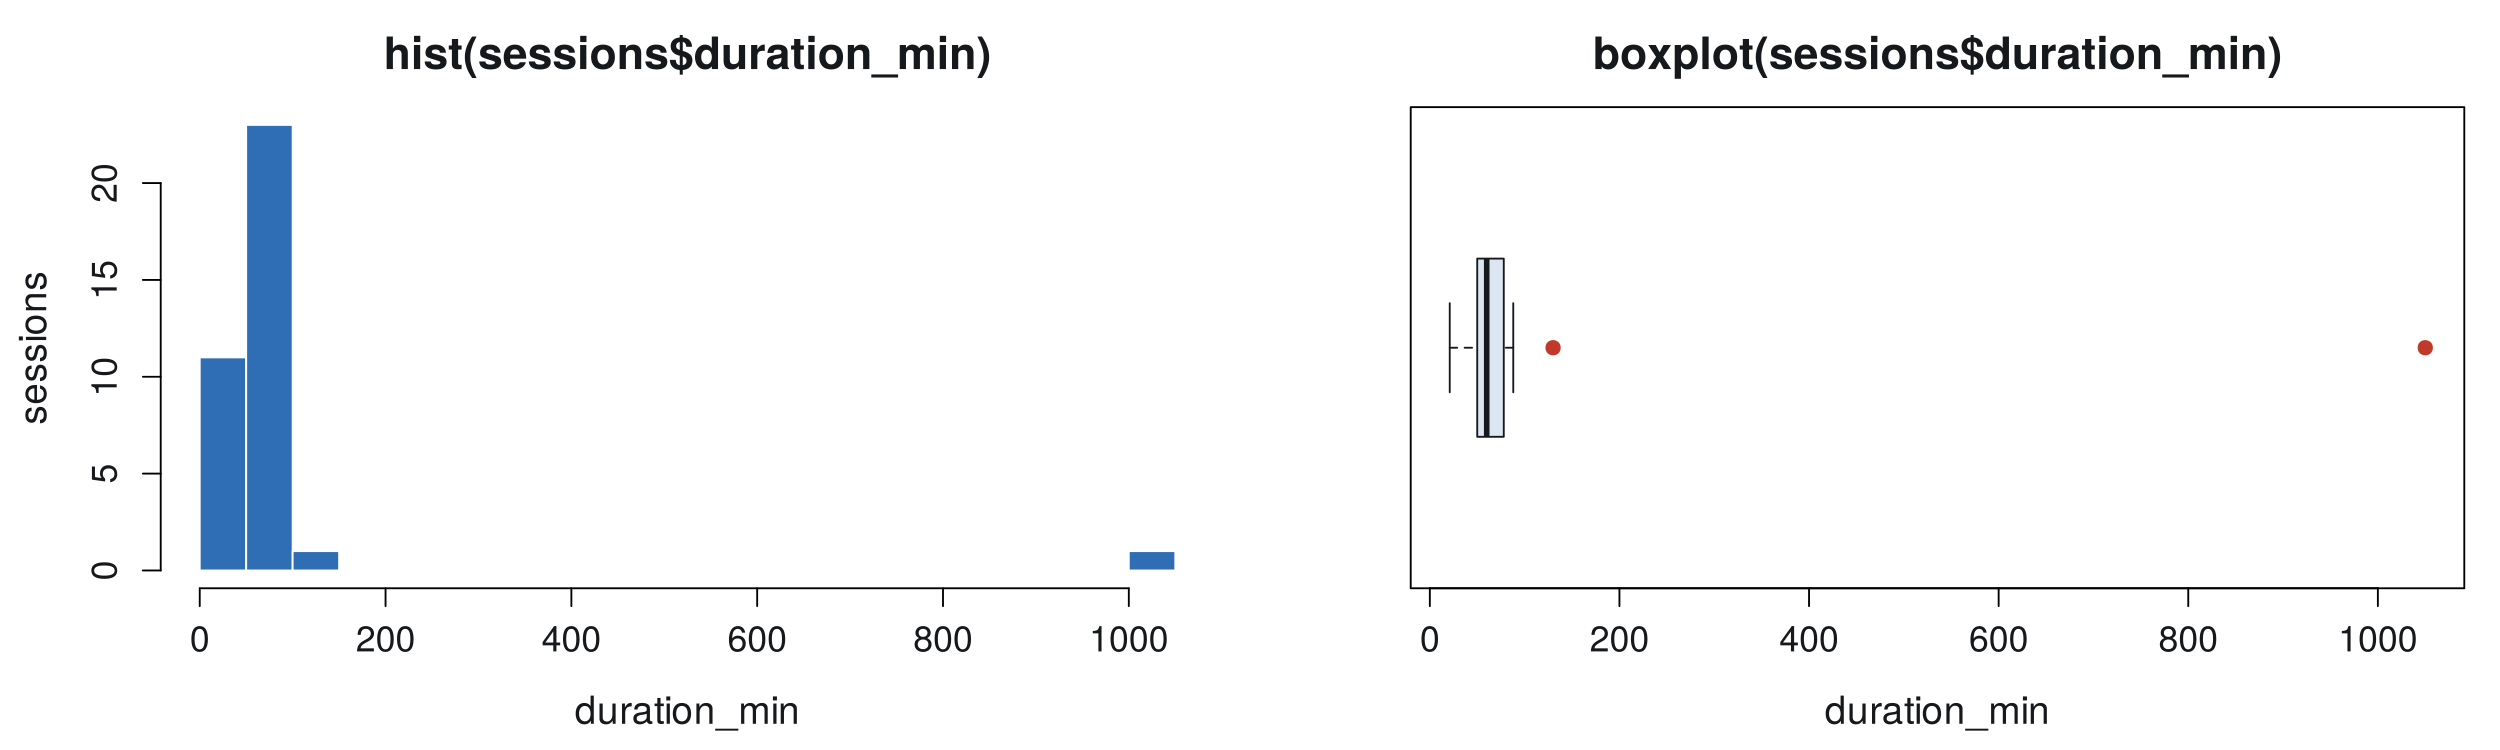
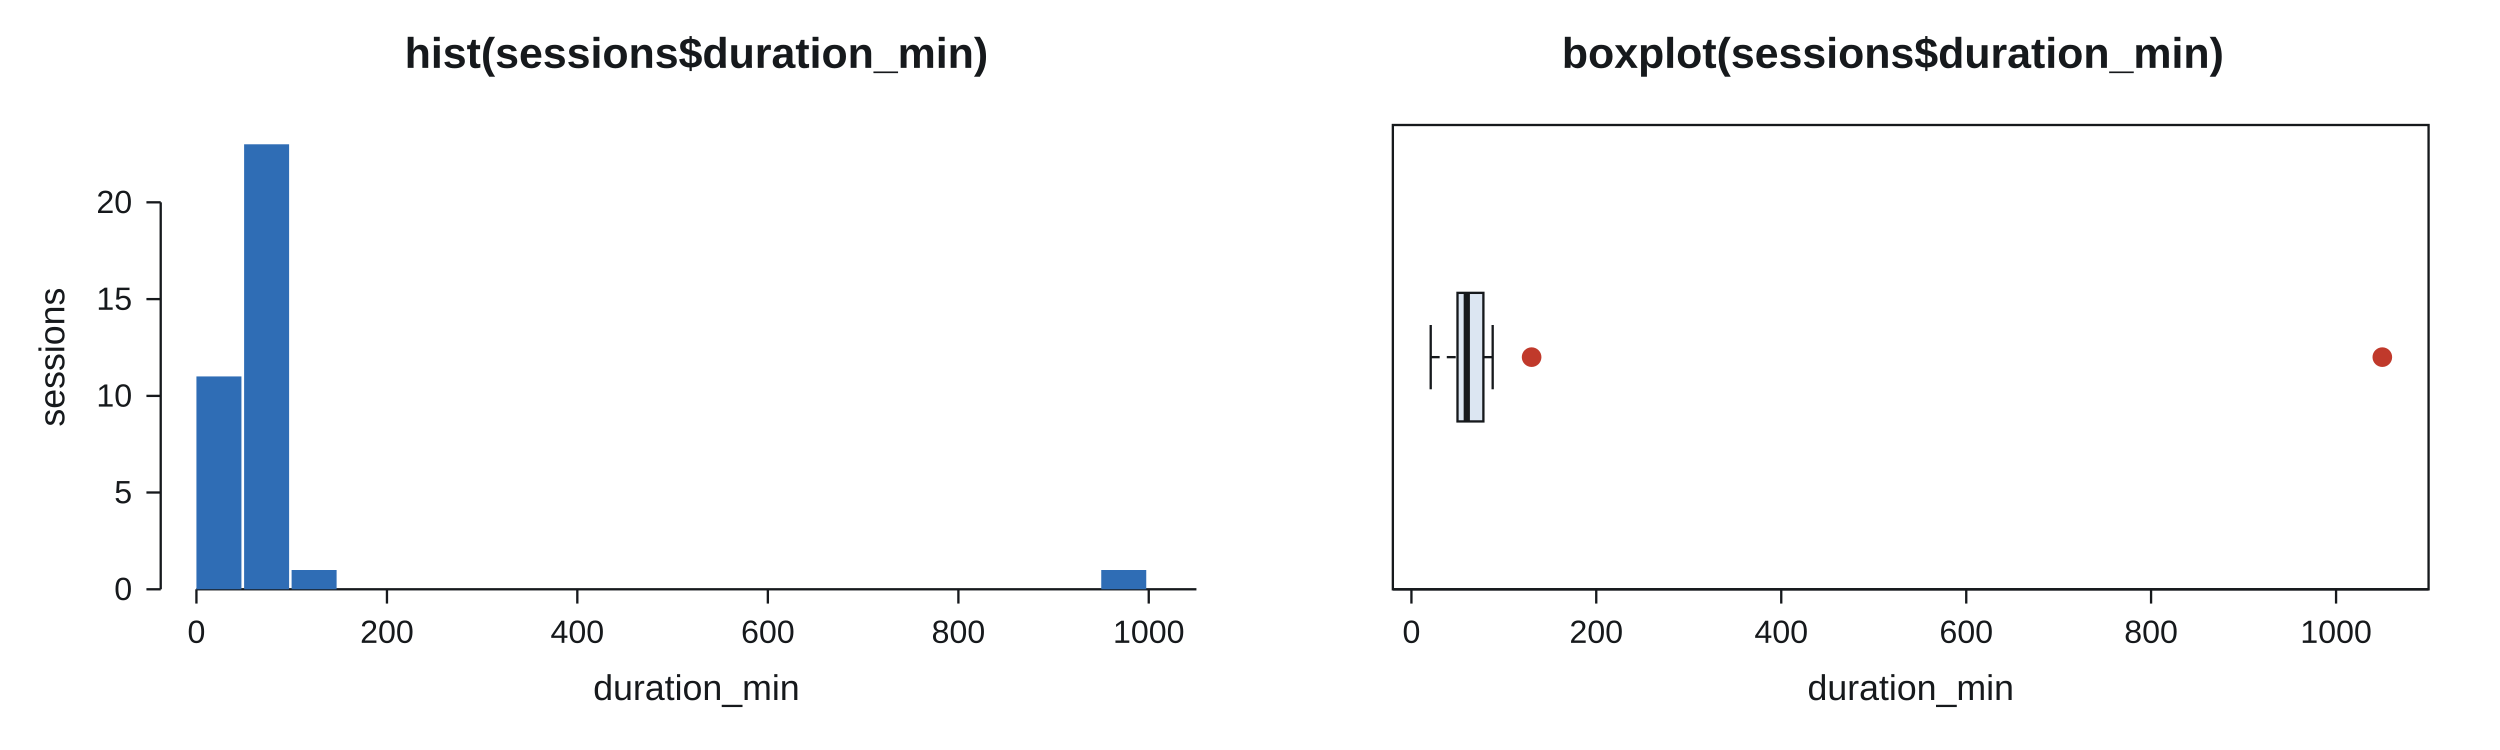
- <svg xmlns="http://www.w3.org/2000/svg" xmlns:xlink="http://www.w3.org/1999/xlink" width="1008" height="302" viewBox="0 0 1008 302">
-   <defs>
-     <g>
-       <g id="glyph-0-0">
-         <path d="M 9.734 0 L 9.734 -6.516 C 9.734 -8.781 8.406 -9.875 6.562 -9.875 C 5.328 -9.875 4.422 -9.375 3.719 -8.312 L 3.719 -13.125 L 1.203 -13.125 L 1.203 0 L 3.719 0 L 3.719 -5.828 C 3.719 -6.953 4.531 -7.734 5.672 -7.734 C 6.562 -7.734 7.219 -7.25 7.219 -5.938 L 7.219 0 Z M 9.734 0 " />
-       </g>
-       <g id="glyph-0-1">
-         <path d="M 3.719 0 L 3.719 -9.719 L 1.203 -9.719 L 1.203 0 Z M 3.766 -10.891 L 3.766 -13.406 L 1.234 -13.406 L 1.234 -10.891 Z M 3.766 -10.891 " />
-       </g>
-       <g id="glyph-0-2">
-         <path d="M 9.359 -2.875 L 9.359 -3 C 9.359 -4.125 8.734 -4.953 7.453 -5.328 L 4.266 -6.25 C 3.562 -6.438 3.391 -6.609 3.391 -7 C 3.391 -7.547 3.953 -7.906 4.844 -7.906 C 6.047 -7.906 6.641 -7.469 6.656 -6.594 L 9.094 -6.594 C 9.047 -8.641 7.469 -9.875 4.859 -9.875 C 2.391 -9.875 0.859 -8.641 0.859 -6.641 C 0.859 -5.453 1.188 -4.812 2.984 -4.25 L 6 -3.312 C 6.625 -3.109 6.844 -2.922 6.844 -2.641 C 6.844 -2.047 6.141 -1.812 4.969 -1.812 C 3.812 -1.812 3.203 -2.031 2.984 -3.078 L 0.516 -3.078 C 0.594 -0.953 2.156 0.156 5.109 0.156 C 7.844 0.156 9.359 -0.922 9.359 -2.875 Z M 9.359 -2.875 " />
-       </g>
-       <g id="glyph-0-3">
-         <path d="M 5.422 0 L 5.422 -1.766 C 5.172 -1.734 5.016 -1.703 4.844 -1.703 C 4.172 -1.703 4.016 -1.906 4.016 -2.766 L 4.016 -7.844 L 5.422 -7.844 L 5.422 -9.516 L 4.016 -9.516 L 4.016 -12.125 L 1.5 -12.125 L 1.5 -9.516 L 0.25 -9.516 L 0.25 -7.844 L 1.5 -7.844 L 1.5 -2.094 C 1.5 -0.562 2.297 0.078 3.953 0.078 C 4.516 0.078 4.969 0.016 5.422 0 Z M 5.422 0 " />
-       </g>
-       <g id="glyph-0-4">
-         <path d="M 5.453 3.594 C 3.547 -0.109 2.938 -2.125 2.938 -4.766 C 2.938 -7.391 3.547 -9.453 5.453 -13.125 L 3.656 -13.125 C 1.578 -10.016 0.719 -7.531 0.719 -4.766 C 0.719 -2 1.578 0.484 3.656 3.594 Z M 5.453 3.594 " />
-       </g>
-       <g id="glyph-0-5">
-         <path d="M 9.453 -4.5 C 9.453 -7.844 7.766 -9.875 4.891 -9.875 C 2.109 -9.875 0.391 -7.984 0.391 -4.734 C 0.391 -1.625 2.094 0.156 4.844 0.156 C 7.016 0.156 8.781 -0.828 9.344 -2.734 L 6.859 -2.734 C 6.641 -2.031 5.844 -1.766 4.938 -1.766 C 3.75 -1.766 2.984 -2.297 2.922 -4.188 L 9.438 -4.188 Z M 6.828 -5.875 L 2.953 -5.875 C 3.109 -7.219 3.75 -7.953 4.859 -7.953 C 5.938 -7.953 6.703 -7.25 6.828 -5.875 Z M 6.828 -5.875 " />
-       </g>
-       <g id="glyph-0-6">
-         <path d="M 10.234 -4.781 C 10.234 -8.078 8.453 -9.875 5.422 -9.875 C 2.453 -9.875 0.625 -8.047 0.625 -4.859 C 0.625 -1.656 2.453 0.156 5.438 0.156 C 8.391 0.156 10.234 -1.672 10.234 -4.781 Z M 7.719 -4.828 C 7.719 -3 6.781 -1.875 5.438 -1.875 C 4.062 -1.875 3.156 -3 3.156 -4.859 C 3.156 -6.719 4.062 -7.844 5.438 -7.844 C 6.828 -7.844 7.719 -6.734 7.719 -4.828 Z M 7.719 -4.828 " />
-       </g>
-       <g id="glyph-0-7">
-         <path d="M 9.828 0 L 9.828 -6.516 C 9.828 -8.656 8.641 -9.875 6.562 -9.875 C 5.25 -9.875 4.375 -9.391 3.656 -8.312 L 3.656 -9.719 L 1.141 -9.719 L 1.141 0 L 3.656 0 L 3.656 -5.828 C 3.656 -6.984 4.469 -7.734 5.688 -7.734 C 6.766 -7.734 7.312 -7.141 7.312 -6 L 7.312 0 Z M 9.828 0 " />
-       </g>
-       <g id="glyph-0-8">
-         <path d="M 9.484 -3.516 C 9.484 -5.484 8.391 -6.547 5.594 -7.328 L 5.594 -10.938 C 6.516 -10.812 7 -10.062 7 -8.969 L 9.312 -8.969 C 9.312 -11.219 7.859 -12.641 5.594 -12.766 L 5.594 -13.734 L 4.375 -13.734 L 4.375 -12.766 C 2.047 -12.547 0.703 -11.234 0.703 -9.219 C 0.703 -7.219 1.938 -5.938 4.375 -5.375 L 4.375 -1.547 C 3.359 -1.734 2.812 -2.469 2.75 -3.719 L 0.391 -3.719 L 0.391 -3.562 C 0.391 -2.25 0.938 -1.172 1.938 -0.453 C 2.625 0.031 3.297 0.266 4.375 0.375 L 4.375 2.266 L 5.594 2.266 L 5.594 0.375 C 6.594 0.266 7.344 0.016 7.938 -0.359 C 8.906 -0.984 9.484 -2.156 9.484 -3.516 Z M 4.375 -7.688 C 3.359 -8.016 2.922 -8.5 2.922 -9.281 C 2.922 -10.203 3.391 -10.75 4.375 -10.938 Z M 7.109 -3.297 C 7.109 -2.391 6.609 -1.797 5.594 -1.547 L 5.594 -5.078 C 6.609 -4.766 7.109 -4.156 7.109 -3.297 Z M 7.109 -3.297 " />
-       </g>
-       <g id="glyph-0-9">
-         <path d="M 9.812 0 L 9.812 -13.125 L 7.297 -13.125 L 7.297 -8.453 C 6.656 -9.438 5.812 -9.875 4.609 -9.875 C 2.281 -9.875 0.516 -7.781 0.516 -4.844 C 0.516 -2.094 2.031 0.156 4.609 0.156 C 5.812 0.156 6.656 -0.281 7.297 -1.109 L 7.297 0 Z M 7.297 -4.812 C 7.297 -3.047 6.422 -1.938 5.172 -1.938 C 3.906 -1.938 3.047 -3.062 3.047 -4.844 C 3.047 -6.641 3.906 -7.781 5.172 -7.781 C 6.438 -7.781 7.297 -6.656 7.297 -4.812 Z M 7.297 -4.812 " />
-       </g>
-       <g id="glyph-0-10">
-         <path d="M 9.734 0 L 9.734 -9.719 L 7.219 -9.719 L 7.219 -3.891 C 7.219 -2.734 6.406 -1.984 5.188 -1.984 C 4.109 -1.984 3.562 -2.562 3.562 -3.719 L 3.562 -9.719 L 1.047 -9.719 L 1.047 -3.203 C 1.047 -1.062 2.234 0.156 4.297 0.156 C 5.609 0.156 6.5 -0.328 7.219 -1.281 L 7.219 0 Z M 9.734 0 " />
-       </g>
-       <g id="glyph-0-11">
-         <path d="M 6.656 -7.312 L 6.656 -9.859 C 6.516 -9.875 6.422 -9.875 6.359 -9.875 C 5.203 -9.875 4.188 -9.125 3.656 -7.812 L 3.656 -9.719 L 1.141 -9.719 L 1.141 0 L 3.656 0 L 3.656 -5.172 C 3.656 -6.641 4.391 -7.375 5.875 -7.375 C 6.141 -7.375 6.312 -7.359 6.656 -7.312 Z M 6.656 -7.312 " />
-       </g>
-       <g id="glyph-0-12">
-         <path d="M 9.438 0 L 9.438 -0.312 C 8.984 -0.719 8.859 -0.984 8.859 -1.5 L 8.859 -6.891 C 8.859 -8.875 7.5 -9.875 4.875 -9.875 C 2.25 -9.875 0.875 -8.766 0.719 -6.516 L 3.156 -6.516 C 3.281 -7.531 3.688 -7.844 4.938 -7.844 C 5.906 -7.844 6.391 -7.531 6.391 -6.875 C 6.391 -5.844 5.641 -5.953 4.375 -5.734 L 3.359 -5.562 C 1.438 -5.219 0.5 -4.391 0.5 -2.625 C 0.5 -0.734 1.844 0.156 3.453 0.156 C 4.531 0.156 5.531 -0.312 6.406 -1.219 C 6.406 -0.719 6.469 -0.281 6.703 0 Z M 6.391 -4.156 C 6.391 -2.703 5.672 -1.875 4.391 -1.875 C 3.547 -1.875 3.031 -2.203 3.031 -2.922 C 3.031 -3.656 3.422 -3.922 4.469 -4.125 L 5.328 -4.281 C 6 -4.406 6.109 -4.453 6.391 -4.594 Z M 6.391 -4.156 " />
-       </g>
-       <g id="glyph-0-13">
-         <path d="M 10.406 3.406 L 10.406 2.156 L -0.391 2.156 L -0.391 3.406 Z M 10.406 3.406 " />
-       </g>
-       <g id="glyph-0-14">
-         <path d="M 14.828 0 L 14.828 -6.875 C 14.828 -8.766 13.688 -9.875 11.734 -9.875 C 10.516 -9.875 9.641 -9.453 8.891 -8.438 C 8.422 -9.359 7.453 -9.875 6.25 -9.875 C 5.125 -9.875 4.406 -9.5 3.578 -8.516 L 3.578 -9.719 L 1.078 -9.719 L 1.078 0 L 3.594 0 L 3.594 -5.828 C 3.594 -7.016 4.25 -7.734 5.328 -7.734 C 6.172 -7.734 6.703 -7.25 6.703 -6.484 L 6.703 0 L 9.219 0 L 9.219 -5.828 C 9.219 -7.016 9.859 -7.734 10.938 -7.734 C 11.797 -7.734 12.312 -7.25 12.312 -6.484 L 12.312 0 Z M 14.828 0 " />
-       </g>
-       <g id="glyph-0-15">
-         <path d="M 5.125 -4.75 C 5.125 -7.531 4.266 -10.016 2.203 -13.125 L 0.391 -13.125 C 2.297 -9.406 2.922 -7.391 2.922 -4.75 C 2.922 -2.125 2.297 -0.078 0.391 3.594 L 2.203 3.594 C 4.266 0.484 5.125 -2 5.125 -4.75 Z M 5.125 -4.75 " />
-       </g>
-       <g id="glyph-0-16">
-         <path d="M 10.344 -4.734 C 10.344 -7.484 8.812 -9.875 6.266 -9.875 C 5.062 -9.875 4.188 -9.438 3.578 -8.453 L 3.578 -13.125 L 1.062 -13.125 L 1.062 0 L 3.578 0 L 3.578 -1.109 C 4.188 -0.281 5.047 0.156 6.266 0.156 C 8.594 0.156 10.344 -1.797 10.344 -4.734 Z M 7.828 -4.844 C 7.828 -3.078 6.953 -1.938 5.703 -1.938 C 4.422 -1.938 3.578 -3.047 3.578 -4.891 C 3.578 -6.656 4.453 -7.781 5.703 -7.781 C 6.953 -7.781 7.828 -6.641 7.828 -4.844 Z M 7.828 -4.844 " />
-       </g>
-       <g id="glyph-0-17">
-         <path d="M 9.625 0 L 6.391 -4.891 L 9.562 -9.719 L 6.531 -9.719 L 4.969 -6.781 L 3.391 -9.719 L 0.359 -9.719 L 3.531 -4.891 L 0.281 0 L 3.312 0 L 4.969 -3.031 L 6.609 0 Z M 9.625 0 " />
-       </g>
-       <g id="glyph-0-18">
-         <path d="M 10.328 -4.859 C 10.328 -7.734 8.797 -9.875 6.266 -9.875 C 5.047 -9.875 4.172 -9.359 3.562 -8.281 L 3.562 -9.719 L 1.047 -9.719 L 1.047 3.922 L 3.562 3.922 L 3.562 -1.297 C 4.172 -0.219 5.047 0.156 6.266 0.156 C 8.609 0.156 10.328 -1.906 10.328 -4.859 Z M 7.812 -4.828 C 7.812 -3.062 6.938 -1.938 5.688 -1.938 C 4.422 -1.938 3.562 -3.047 3.562 -4.859 C 3.562 -6.672 4.422 -7.781 5.688 -7.781 C 6.969 -7.781 7.812 -6.672 7.812 -4.828 Z M 7.812 -4.828 " />
-       </g>
-       <g id="glyph-0-19">
-         <path d="M 3.719 0 L 3.719 -13.125 L 1.203 -13.125 L 1.203 0 Z M 3.719 0 " />
-       </g>
-       <g id="glyph-1-0">
-         <path d="M 7.719 0 L 7.719 -11.375 L 6.422 -11.375 L 6.422 -7.141 C 5.875 -7.969 5 -8.406 3.906 -8.406 C 1.797 -8.406 0.406 -6.766 0.406 -4.156 C 0.406 -1.406 1.766 0.234 3.953 0.234 C 5.078 0.234 5.859 -0.188 6.562 -1.203 L 6.562 0 Z M 6.422 -4.047 C 6.422 -2.172 5.516 -0.984 4.141 -0.984 C 2.719 -0.984 1.766 -2.188 1.766 -4.078 C 1.766 -5.984 2.719 -7.188 4.125 -7.188 C 5.531 -7.188 6.422 -5.938 6.422 -4.047 Z M 6.422 -4.047 " />
-       </g>
-       <g id="glyph-1-1">
-         <path d="M 7.516 0 L 7.516 -8.172 L 6.219 -8.172 L 6.219 -3.672 C 6.219 -2 5.344 -0.906 3.984 -0.906 C 2.969 -0.906 2.312 -1.531 2.312 -2.516 L 2.312 -8.172 L 1.016 -8.172 L 1.016 -2 C 1.016 -0.641 2.031 0.234 3.625 0.234 C 4.812 0.234 5.578 -0.188 6.344 -1.266 L 6.344 0 Z M 7.516 0 " />
-       </g>
-       <g id="glyph-1-2">
-         <path d="M 5 -7.031 L 5 -8.359 C 4.781 -8.391 4.672 -8.406 4.5 -8.406 C 3.672 -8.406 3.031 -7.906 2.281 -6.688 L 2.281 -8.172 L 1.094 -8.172 L 1.094 0 L 2.391 0 L 2.391 -4.234 C 2.391 -6.078 3 -7 5 -7.031 Z M 5 -7.031 " />
-       </g>
-       <g id="glyph-1-3">
-         <path d="M 8.344 -0.031 L 8.344 -1.016 C 8.203 -0.984 8.141 -0.984 8.062 -0.984 C 7.609 -0.984 7.359 -1.219 7.359 -1.625 L 7.359 -6.172 C 7.359 -7.625 6.297 -8.406 4.281 -8.406 C 2.312 -8.406 1.094 -7.641 1.016 -5.75 L 2.328 -5.75 C 2.438 -6.75 3.031 -7.203 4.234 -7.203 C 5.406 -7.203 6.062 -6.766 6.062 -5.984 L 6.062 -5.641 C 6.062 -5.094 5.734 -4.859 4.703 -4.734 C 2.875 -4.5 2.594 -4.438 2.094 -4.234 C 1.141 -3.859 0.656 -3.125 0.656 -2.125 C 0.656 -0.641 1.688 0.234 3.344 0.234 C 4.375 0.234 5.391 -0.203 6.109 -0.969 C 6.25 -0.344 6.812 0.109 7.453 0.109 C 7.719 0.109 7.922 0.078 8.344 -0.031 Z M 6.062 -2.828 C 6.062 -1.656 4.875 -0.906 3.625 -0.906 C 2.609 -0.906 2.016 -1.266 2.016 -2.156 C 2.016 -3.016 2.594 -3.391 3.969 -3.594 C 5.344 -3.781 5.625 -3.844 6.062 -4.031 Z M 6.062 -2.828 " />
-       </g>
-       <g id="glyph-1-4">
-         <path d="M 3.953 0 L 3.953 -1.094 C 3.797 -1.047 3.594 -1.031 3.344 -1.031 C 2.781 -1.031 2.625 -1.188 2.625 -1.766 L 2.625 -7.109 L 3.953 -7.109 L 3.953 -8.172 L 2.625 -8.172 L 2.625 -10.422 L 1.328 -10.422 L 1.328 -8.172 L 0.219 -8.172 L 0.219 -7.109 L 1.328 -7.109 L 1.328 -1.188 C 1.328 -0.359 1.891 0.109 2.906 0.109 C 3.219 0.109 3.531 0.078 3.953 0 Z M 3.953 0 " />
-       </g>
-       <g id="glyph-1-5">
-         <path d="M 2.391 0 L 2.391 -8.172 L 1.094 -8.172 L 1.094 0 Z M 2.562 -9.406 L 2.562 -11.031 L 0.938 -11.031 L 0.938 -9.406 Z M 2.562 -9.406 " />
-       </g>
-       <g id="glyph-1-6">
-         <path d="M 7.953 -4.016 C 7.953 -6.844 6.594 -8.406 4.234 -8.406 C 1.953 -8.406 0.562 -6.828 0.562 -4.078 C 0.562 -1.344 1.938 0.234 4.25 0.234 C 6.547 0.234 7.953 -1.344 7.953 -4.016 Z M 6.594 -4.031 C 6.594 -2.125 5.688 -0.969 4.25 -0.969 C 2.812 -0.969 1.922 -2.109 1.922 -4.078 C 1.922 -6.047 2.812 -7.203 4.25 -7.203 C 5.719 -7.203 6.594 -6.062 6.594 -4.031 Z M 6.594 -4.031 " />
-       </g>
-       <g id="glyph-1-7">
-         <path d="M 7.594 0 L 7.594 -6.172 C 7.594 -7.531 6.578 -8.406 5 -8.406 C 3.797 -8.406 3.016 -7.938 2.297 -6.797 L 2.297 -8.172 L 1.094 -8.172 L 1.094 0 L 2.391 0 L 2.391 -4.5 C 2.391 -6.172 3.297 -7.266 4.609 -7.266 C 5.641 -7.266 6.297 -6.641 6.297 -5.656 L 6.297 0 Z M 7.594 0 " />
-       </g>
-       <g id="glyph-1-8">
-         <path d="M 9.016 2.766 L 9.016 1.984 L -0.344 1.984 L -0.344 2.766 Z M 9.016 2.766 " />
-       </g>
-       <g id="glyph-1-9">
-         <path d="M 11.844 0 L 11.844 -6.125 C 11.844 -7.594 11.047 -8.406 9.516 -8.406 C 8.422 -8.406 7.766 -8.078 7 -7.156 C 6.516 -8.031 5.859 -8.406 4.797 -8.406 C 3.719 -8.406 3 -8 2.297 -7.016 L 2.297 -8.172 L 1.109 -8.172 L 1.109 0 L 2.406 0 L 2.406 -5.125 C 2.406 -6.312 3.266 -7.266 4.312 -7.266 C 5.281 -7.266 5.828 -6.672 5.828 -5.625 L 5.828 0 L 7.125 0 L 7.125 -5.125 C 7.125 -6.312 8 -7.266 9.062 -7.266 C 10.016 -7.266 10.562 -6.656 10.562 -5.625 L 10.562 0 Z M 11.844 0 " />
-       </g>
-       <g id="glyph-2-0">
-         <path d="M -2.297 -7.156 C -3.516 -7.156 -4.109 -6.469 -4.5 -4.844 L -4.797 -3.609 C -5.047 -2.547 -5.391 -2.094 -5.969 -2.094 C -6.719 -2.094 -7.203 -2.766 -7.203 -3.828 C -7.203 -4.859 -6.75 -5.422 -5.891 -5.453 L -5.891 -6.828 C -7.5 -6.812 -8.406 -5.75 -8.406 -3.875 C -8.406 -1.969 -7.422 -0.734 -5.906 -0.734 C -4.625 -0.734 -4.016 -1.391 -3.562 -3.328 L -3.266 -4.531 C -3.047 -5.438 -2.781 -5.797 -2.188 -5.797 C -1.422 -5.797 -0.969 -5.031 -0.969 -3.906 C -0.969 -2.734 -1.25 -2.078 -2.5 -1.906 L -2.5 -0.531 C -0.609 -0.594 0.234 -1.656 0.234 -3.797 C 0.234 -5.844 -0.719 -7.156 -2.297 -7.156 Z M -2.297 -7.156 " />
-       </g>
-       <g id="glyph-2-1">
-         <path d="M -3.719 -8 C -4.891 -8 -5.641 -7.906 -6.25 -7.672 C -7.594 -7.141 -8.406 -5.891 -8.406 -4.359 C -8.406 -2.094 -6.719 -0.625 -4.031 -0.625 C -1.359 -0.625 0.234 -2.047 0.234 -4.328 C 0.234 -6.203 -0.828 -7.5 -2.484 -7.828 L -2.484 -6.516 C -1.406 -6.156 -0.969 -5.422 -0.969 -4.375 C -0.969 -3.031 -1.844 -2.016 -3.719 -1.984 Z M -4.859 -6.609 C -4.859 -6.609 -4.797 -6.609 -4.766 -6.594 L -4.766 -2.016 C -6.219 -2.125 -7.203 -3.047 -7.203 -4.344 C -7.203 -5.625 -6.141 -6.609 -4.859 -6.609 Z M -4.859 -6.609 " />
-       </g>
-       <g id="glyph-2-2">
-         <path d="M 0 -2.391 L -8.172 -2.391 L -8.172 -1.094 L 0 -1.094 Z M -9.406 -2.562 L -11.031 -2.562 L -11.031 -0.938 L -9.406 -0.938 Z M -9.406 -2.562 " />
-       </g>
-       <g id="glyph-2-3">
-         <path d="M -4.016 -7.953 C -6.844 -7.953 -8.406 -6.594 -8.406 -4.234 C -8.406 -1.953 -6.828 -0.562 -4.078 -0.562 C -1.344 -0.562 0.234 -1.938 0.234 -4.25 C 0.234 -6.547 -1.344 -7.953 -4.016 -7.953 Z M -4.031 -6.594 C -2.125 -6.594 -0.969 -5.688 -0.969 -4.25 C -0.969 -2.812 -2.109 -1.922 -4.078 -1.922 C -6.047 -1.922 -7.203 -2.812 -7.203 -4.25 C -7.203 -5.719 -6.062 -6.594 -4.031 -6.594 Z M -4.031 -6.594 " />
-       </g>
-       <g id="glyph-2-4">
-         <path d="M 0 -7.594 L -6.172 -7.594 C -7.531 -7.594 -8.406 -6.578 -8.406 -5 C -8.406 -3.797 -7.938 -3.016 -6.797 -2.297 L -8.172 -2.297 L -8.172 -1.094 L 0 -1.094 L 0 -2.391 L -4.5 -2.391 C -6.172 -2.391 -7.266 -3.297 -7.266 -4.609 C -7.266 -5.641 -6.641 -6.297 -5.656 -6.297 L 0 -6.297 Z M 0 -7.594 " />
-       </g>
-       <g id="glyph-3-0">
-         <path d="M 7.297 -4.906 C 7.297 -8.453 6.188 -10.219 3.969 -10.219 C 1.75 -10.219 0.625 -8.422 0.625 -5 C 0.625 -1.562 1.766 0.219 3.969 0.219 C 6.125 0.219 7.297 -1.562 7.297 -4.906 Z M 6 -5.031 C 6 -2.125 5.344 -0.828 3.938 -0.828 C 2.594 -0.828 1.922 -2.188 1.922 -4.984 C 1.922 -7.781 2.594 -9.094 3.969 -9.094 C 5.328 -9.094 6 -7.766 6 -5.031 Z M 6 -5.031 " />
-       </g>
-       <g id="glyph-3-1">
-         <path d="M 7.359 -7.219 C 7.359 -8.953 6.016 -10.219 4.094 -10.219 C 2 -10.219 0.797 -9.141 0.719 -6.672 L 1.984 -6.672 C 2.094 -8.391 2.797 -9.109 4.047 -9.109 C 5.203 -9.109 6.062 -8.281 6.062 -7.188 C 6.062 -6.375 5.594 -5.688 4.688 -5.172 L 3.359 -4.422 C 1.219 -3.219 0.609 -2.25 0.484 0 L 7.297 0 L 7.297 -1.25 L 1.922 -1.25 C 2.047 -2.094 2.5 -2.625 3.766 -3.359 L 5.203 -4.141 C 6.625 -4.891 7.359 -5.969 7.359 -7.219 Z M 7.359 -7.219 " />
-       </g>
-       <g id="glyph-3-2">
-         <path d="M 7.484 -2.453 L 7.484 -3.594 L 5.984 -3.594 L 5.984 -10.219 L 5.047 -10.219 L 0.406 -3.781 L 0.406 -2.453 L 4.703 -2.453 L 4.703 0 L 5.984 0 L 5.984 -2.453 Z M 4.703 -3.594 L 1.516 -3.594 L 4.703 -8.047 Z M 4.703 -3.594 " />
-       </g>
-       <g id="glyph-3-3">
-         <path d="M 7.391 -3.172 C 7.391 -5.078 6.094 -6.359 4.266 -6.359 C 3.25 -6.359 2.469 -5.969 1.922 -5.219 C 1.938 -7.703 2.734 -9.094 4.188 -9.094 C 5.078 -9.094 5.703 -8.531 5.906 -7.547 L 7.172 -7.547 C 6.922 -9.219 5.828 -10.219 4.281 -10.219 C 1.906 -10.219 0.625 -8.219 0.625 -4.656 C 0.625 -1.469 1.719 0.219 4.047 0.219 C 6 0.219 7.391 -1.172 7.391 -3.172 Z M 6.094 -3.062 C 6.094 -1.781 5.234 -0.906 4.062 -0.906 C 2.875 -0.906 1.984 -1.828 1.984 -3.141 C 1.984 -4.406 2.859 -5.234 4.109 -5.234 C 5.328 -5.234 6.094 -4.438 6.094 -3.062 Z M 6.094 -3.062 " />
-       </g>
-       <g id="glyph-3-4">
-         <path d="M 7.391 -2.875 C 7.391 -4.016 6.812 -4.812 5.641 -5.375 C 6.688 -6 7.031 -6.531 7.031 -7.484 C 7.031 -9.094 5.781 -10.219 3.969 -10.219 C 2.156 -10.219 0.891 -9.094 0.891 -7.484 C 0.891 -6.547 1.234 -6.016 2.281 -5.375 C 1.109 -4.812 0.531 -4.016 0.531 -2.891 C 0.531 -1.016 1.938 0.219 3.969 0.219 C 5.984 0.219 7.391 -1.016 7.391 -2.875 Z M 5.734 -7.469 C 5.734 -6.516 5.031 -5.875 3.969 -5.875 C 2.891 -5.875 2.188 -6.516 2.188 -7.484 C 2.188 -8.453 2.891 -9.094 3.969 -9.094 C 5.047 -9.094 5.734 -8.453 5.734 -7.469 Z M 6.094 -2.859 C 6.094 -1.656 5.234 -0.906 3.938 -0.906 C 2.688 -0.906 1.828 -1.672 1.828 -2.859 C 1.828 -4.062 2.688 -4.812 3.969 -4.812 C 5.234 -4.812 6.094 -4.062 6.094 -2.859 Z M 6.094 -2.859 " />
-       </g>
-       <g id="glyph-3-5">
-         <path d="M 5 0 L 5 -10.219 L 4.156 -10.219 C 3.719 -8.641 3.422 -8.422 1.469 -8.188 L 1.469 -7.281 L 3.734 -7.281 L 3.734 0 Z M 5 0 " />
-       </g>
-       <g id="glyph-4-0">
-         <path d="M -4.906 -7.297 C -8.453 -7.297 -10.219 -6.188 -10.219 -3.969 C -10.219 -1.75 -8.422 -0.625 -5 -0.625 C -1.562 -0.625 0.219 -1.766 0.219 -3.969 C 0.219 -6.125 -1.562 -7.297 -4.906 -7.297 Z M -5.031 -6 C -2.125 -6 -0.828 -5.344 -0.828 -3.938 C -0.828 -2.594 -2.188 -1.922 -4.984 -1.922 C -7.781 -1.922 -9.094 -2.594 -9.094 -3.969 C -9.094 -5.328 -7.766 -6 -5.031 -6 Z M -5.031 -6 " />
-       </g>
-       <g id="glyph-4-1">
-         <path d="M -3.391 -7.391 C -5.406 -7.391 -6.734 -6.047 -6.734 -4.094 C -6.734 -3.375 -6.547 -2.797 -6.109 -2.203 L -8.75 -2.609 L -8.75 -6.859 L -10 -6.859 L -10 -1.578 L -4.656 -0.828 L -4.656 -1.984 C -5.359 -2.578 -5.609 -3.062 -5.609 -3.859 C -5.609 -5.234 -4.719 -6.094 -3.219 -6.094 C -1.75 -6.094 -0.906 -5.25 -0.906 -3.859 C -0.906 -2.75 -1.469 -2.078 -2.625 -1.766 L -2.625 -0.5 C -0.594 -0.922 0.219 -2.078 0.219 -3.891 C 0.219 -5.953 -1.219 -7.391 -3.391 -7.391 Z M -3.391 -7.391 " />
-       </g>
-       <g id="glyph-4-2">
-         <path d="M 0 -5 L -10.219 -5 L -10.219 -4.156 C -8.641 -3.719 -8.422 -3.422 -8.188 -1.469 L -7.281 -1.469 L -7.281 -3.734 L 0 -3.734 Z M 0 -5 " />
-       </g>
-       <g id="glyph-4-3">
-         <path d="M -7.219 -7.359 C -8.953 -7.359 -10.219 -6.016 -10.219 -4.094 C -10.219 -2 -9.141 -0.797 -6.672 -0.719 L -6.672 -1.984 C -8.391 -2.094 -9.109 -2.797 -9.109 -4.047 C -9.109 -5.203 -8.281 -6.062 -7.188 -6.062 C -6.375 -6.062 -5.688 -5.594 -5.172 -4.688 L -4.422 -3.359 C -3.219 -1.219 -2.25 -0.609 0 -0.484 L 0 -7.297 L -1.25 -7.297 L -1.25 -1.922 C -2.094 -2.047 -2.625 -2.5 -3.359 -3.766 L -4.141 -5.203 C -4.891 -6.625 -5.969 -7.359 -7.219 -7.359 Z M -7.219 -7.359 " />
-       </g>
-     </g>
-   </defs>
-   <rect x="-100.8" y="-30.2" width="1209.6" height="362.4" fill="rgb(100%, 100%, 100%)" fill-opacity="1" />
-   <g fill="rgb(8.627%, 9.804%, 10.98%)" fill-opacity="1">
-     <use xlink:href="#glyph-0-0" x="154.699" y="27.852" />
-     <use xlink:href="#glyph-0-1" x="165.699" y="27.852" />
-     <use xlink:href="#glyph-0-2" x="170.699" y="27.852" />
-     <use xlink:href="#glyph-0-3" x="180.699" y="27.852" />
-     <use xlink:href="#glyph-0-4" x="186.699" y="27.852" />
-     <use xlink:href="#glyph-0-2" x="192.699" y="27.852" />
-     <use xlink:href="#glyph-0-5" x="202.699" y="27.852" />
-     <use xlink:href="#glyph-0-2" x="212.699" y="27.852" />
-     <use xlink:href="#glyph-0-2" x="222.699" y="27.852" />
-     <use xlink:href="#glyph-0-1" x="232.699" y="27.852" />
-     <use xlink:href="#glyph-0-6" x="237.699" y="27.852" />
-     <use xlink:href="#glyph-0-7" x="248.699" y="27.852" />
-     <use xlink:href="#glyph-0-2" x="259.699" y="27.852" />
-     <use xlink:href="#glyph-0-8" x="269.699" y="27.852" />
-     <use xlink:href="#glyph-0-9" x="279.699" y="27.852" />
-     <use xlink:href="#glyph-0-10" x="290.699" y="27.852" />
-     <use xlink:href="#glyph-0-11" x="301.699" y="27.852" />
-     <use xlink:href="#glyph-0-12" x="308.699" y="27.852" />
-     <use xlink:href="#glyph-0-3" x="318.699" y="27.852" />
-     <use xlink:href="#glyph-0-1" x="324.699" y="27.852" />
-     <use xlink:href="#glyph-0-6" x="329.699" y="27.852" />
-     <use xlink:href="#glyph-0-7" x="340.699" y="27.852" />
-     <use xlink:href="#glyph-0-13" x="351.699" y="27.852" />
-     <use xlink:href="#glyph-0-14" x="361.699" y="27.852" />
-     <use xlink:href="#glyph-0-1" x="377.699" y="27.852" />
-     <use xlink:href="#glyph-0-7" x="382.699" y="27.852" />
-     <use xlink:href="#glyph-0-15" x="393.699" y="27.852" />
-   </g>
-   <g fill="rgb(8.627%, 9.804%, 10.98%)" fill-opacity="1">
-     <use xlink:href="#glyph-1-0" x="231.699" y="291.829" />
-     <use xlink:href="#glyph-1-1" x="240.699" y="291.829" />
-     <use xlink:href="#glyph-1-2" x="249.699" y="291.829" />
-     <use xlink:href="#glyph-1-3" x="254.699" y="291.829" />
-     <use xlink:href="#glyph-1-4" x="263.699" y="291.829" />
-     <use xlink:href="#glyph-1-5" x="267.699" y="291.829" />
-     <use xlink:href="#glyph-1-6" x="270.699" y="291.829" />
-     <use xlink:href="#glyph-1-7" x="279.699" y="291.829" />
-     <use xlink:href="#glyph-1-8" x="288.699" y="291.829" />
-     <use xlink:href="#glyph-1-9" x="297.699" y="291.829" />
-     <use xlink:href="#glyph-1-5" x="310.699" y="291.829" />
-     <use xlink:href="#glyph-1-7" x="313.699" y="291.829" />
-   </g>
-   <g fill="rgb(8.627%, 9.804%, 10.98%)" fill-opacity="1">
-     <use xlink:href="#glyph-2-0" x="18.626" y="171.199" />
-     <use xlink:href="#glyph-2-1" x="18.626" y="163.199" />
-     <use xlink:href="#glyph-2-0" x="18.626" y="154.199" />
-     <use xlink:href="#glyph-2-0" x="18.626" y="146.199" />
-     <use xlink:href="#glyph-2-2" x="18.626" y="138.199" />
-     <use xlink:href="#glyph-2-3" x="18.626" y="135.199" />
-     <use xlink:href="#glyph-2-4" x="18.626" y="126.199" />
-     <use xlink:href="#glyph-2-0" x="18.626" y="117.199" />
-   </g>
-   <path fill="none" stroke-width="0.75" stroke-linecap="round" stroke-linejoin="round" stroke="rgb(0%, 0%, 0%)" stroke-opacity="1" stroke-miterlimit="10" d="M 80.535 237.199 L 455.137 237.199 " />
-   <path fill="none" stroke-width="0.75" stroke-linecap="round" stroke-linejoin="round" stroke="rgb(0%, 0%, 0%)" stroke-opacity="1" stroke-miterlimit="10" d="M 80.535 237.199 L 80.535 244.398 " />
-   <path fill="none" stroke-width="0.75" stroke-linecap="round" stroke-linejoin="round" stroke="rgb(0%, 0%, 0%)" stroke-opacity="1" stroke-miterlimit="10" d="M 155.453 237.199 L 155.453 244.398 " />
-   <path fill="none" stroke-width="0.75" stroke-linecap="round" stroke-linejoin="round" stroke="rgb(0%, 0%, 0%)" stroke-opacity="1" stroke-miterlimit="10" d="M 230.375 237.199 L 230.375 244.398 " />
-   <path fill="none" stroke-width="0.75" stroke-linecap="round" stroke-linejoin="round" stroke="rgb(0%, 0%, 0%)" stroke-opacity="1" stroke-miterlimit="10" d="M 305.297 237.199 L 305.297 244.398 " />
-   <path fill="none" stroke-width="0.75" stroke-linecap="round" stroke-linejoin="round" stroke="rgb(0%, 0%, 0%)" stroke-opacity="1" stroke-miterlimit="10" d="M 380.215 237.199 L 380.215 244.398 " />
-   <path fill="none" stroke-width="0.75" stroke-linecap="round" stroke-linejoin="round" stroke="rgb(0%, 0%, 0%)" stroke-opacity="1" stroke-miterlimit="10" d="M 455.137 237.199 L 455.137 244.398 " />
-   <g fill="rgb(8.627%, 9.804%, 10.98%)" fill-opacity="1">
-     <use xlink:href="#glyph-3-0" x="76.535" y="262.651" />
-   </g>
-   <g fill="rgb(8.627%, 9.804%, 10.98%)" fill-opacity="1">
-     <use xlink:href="#glyph-3-1" x="143.453" y="262.651" />
-     <use xlink:href="#glyph-3-0" x="151.453" y="262.651" />
-     <use xlink:href="#glyph-3-0" x="159.453" y="262.651" />
-   </g>
-   <g fill="rgb(8.627%, 9.804%, 10.98%)" fill-opacity="1">
-     <use xlink:href="#glyph-3-2" x="218.375" y="262.651" />
-     <use xlink:href="#glyph-3-0" x="226.375" y="262.651" />
-     <use xlink:href="#glyph-3-0" x="234.375" y="262.651" />
-   </g>
-   <g fill="rgb(8.627%, 9.804%, 10.98%)" fill-opacity="1">
-     <use xlink:href="#glyph-3-3" x="293.297" y="262.651" />
-     <use xlink:href="#glyph-3-0" x="301.297" y="262.651" />
-     <use xlink:href="#glyph-3-0" x="309.297" y="262.651" />
-   </g>
-   <g fill="rgb(8.627%, 9.804%, 10.98%)" fill-opacity="1">
-     <use xlink:href="#glyph-3-4" x="368.215" y="262.651" />
-     <use xlink:href="#glyph-3-0" x="376.215" y="262.651" />
-     <use xlink:href="#glyph-3-0" x="384.215" y="262.651" />
-   </g>
-   <g fill="rgb(8.627%, 9.804%, 10.98%)" fill-opacity="1">
-     <use xlink:href="#glyph-3-5" x="439.137" y="262.651" />
-     <use xlink:href="#glyph-3-0" x="447.137" y="262.651" />
-     <use xlink:href="#glyph-3-0" x="455.137" y="262.651" />
-     <use xlink:href="#glyph-3-0" x="463.137" y="262.651" />
-   </g>
-   <path fill="none" stroke-width="0.75" stroke-linecap="round" stroke-linejoin="round" stroke="rgb(0%, 0%, 0%)" stroke-opacity="1" stroke-miterlimit="10" d="M 64.801 230.016 L 64.801 73.816 " />
-   <path fill="none" stroke-width="0.75" stroke-linecap="round" stroke-linejoin="round" stroke="rgb(0%, 0%, 0%)" stroke-opacity="1" stroke-miterlimit="10" d="M 64.801 230.016 L 57.602 230.016 " />
-   <path fill="none" stroke-width="0.75" stroke-linecap="round" stroke-linejoin="round" stroke="rgb(0%, 0%, 0%)" stroke-opacity="1" stroke-miterlimit="10" d="M 64.801 190.965 L 57.602 190.965 " />
-   <path fill="none" stroke-width="0.75" stroke-linecap="round" stroke-linejoin="round" stroke="rgb(0%, 0%, 0%)" stroke-opacity="1" stroke-miterlimit="10" d="M 64.801 151.914 L 57.602 151.914 " />
-   <path fill="none" stroke-width="0.75" stroke-linecap="round" stroke-linejoin="round" stroke="rgb(0%, 0%, 0%)" stroke-opacity="1" stroke-miterlimit="10" d="M 64.801 112.863 L 57.602 112.863 " />
-   <path fill="none" stroke-width="0.75" stroke-linecap="round" stroke-linejoin="round" stroke="rgb(0%, 0%, 0%)" stroke-opacity="1" stroke-miterlimit="10" d="M 64.801 73.816 L 57.602 73.816 " />
-   <g fill="rgb(8.627%, 9.804%, 10.98%)" fill-opacity="1">
-     <use xlink:href="#glyph-4-0" x="47.05" y="234.016" />
-   </g>
-   <g fill="rgb(8.627%, 9.804%, 10.98%)" fill-opacity="1">
-     <use xlink:href="#glyph-4-1" x="47.05" y="194.965" />
-   </g>
-   <g fill="rgb(8.627%, 9.804%, 10.98%)" fill-opacity="1">
-     <use xlink:href="#glyph-4-2" x="47.05" y="159.914" />
-     <use xlink:href="#glyph-4-0" x="47.05" y="151.914" />
-   </g>
-   <g fill="rgb(8.627%, 9.804%, 10.98%)" fill-opacity="1">
-     <use xlink:href="#glyph-4-2" x="47.05" y="120.863" />
-     <use xlink:href="#glyph-4-1" x="47.05" y="112.863" />
-   </g>
-   <g fill="rgb(8.627%, 9.804%, 10.98%)" fill-opacity="1">
-     <use xlink:href="#glyph-4-3" x="47.05" y="81.816" />
-     <use xlink:href="#glyph-4-0" x="47.05" y="73.816" />
-   </g>
-   <path fill-rule="nonzero" fill="rgb(18.431%, 42.745%, 70.98%)" fill-opacity="1" stroke-width="0.75" stroke-linecap="round" stroke-linejoin="round" stroke="rgb(100%, 100%, 100%)" stroke-opacity="1" stroke-miterlimit="10" d="M 80.535 230.016 L 99.266 230.016 L 99.266 144.105 L 80.535 144.105 Z M 80.535 230.016 " />
-   <path fill-rule="nonzero" fill="rgb(18.431%, 42.745%, 70.98%)" fill-opacity="1" stroke-width="0.75" stroke-linecap="round" stroke-linejoin="round" stroke="rgb(100%, 100%, 100%)" stroke-opacity="1" stroke-miterlimit="10" d="M 99.262 230.016 L 117.992 230.016 L 117.992 50.387 L 99.262 50.387 Z M 99.262 230.016 " />
-   <path fill-rule="nonzero" fill="rgb(18.431%, 42.745%, 70.98%)" fill-opacity="1" stroke-width="0.75" stroke-linecap="round" stroke-linejoin="round" stroke="rgb(100%, 100%, 100%)" stroke-opacity="1" stroke-miterlimit="10" d="M 117.992 230.016 L 136.723 230.016 L 136.723 222.207 L 117.992 222.207 Z M 117.992 230.016 " />
-   <path fill="none" stroke-width="0.75" stroke-linecap="round" stroke-linejoin="round" stroke="rgb(100%, 100%, 100%)" stroke-opacity="1" stroke-miterlimit="10" d="M 136.723 230.016 L 155.453 230.016 Z M 136.723 230.016 " />
-   <path fill="none" stroke-width="0.75" stroke-linecap="round" stroke-linejoin="round" stroke="rgb(100%, 100%, 100%)" stroke-opacity="1" stroke-miterlimit="10" d="M 155.453 230.016 L 174.184 230.016 Z M 155.453 230.016 " />
-   <path fill="none" stroke-width="0.75" stroke-linecap="round" stroke-linejoin="round" stroke="rgb(100%, 100%, 100%)" stroke-opacity="1" stroke-miterlimit="10" d="M 174.184 230.016 L 192.914 230.016 Z M 174.184 230.016 " />
-   <path fill="none" stroke-width="0.75" stroke-linecap="round" stroke-linejoin="round" stroke="rgb(100%, 100%, 100%)" stroke-opacity="1" stroke-miterlimit="10" d="M 192.914 230.016 L 211.645 230.016 Z M 192.914 230.016 " />
-   <path fill="none" stroke-width="0.75" stroke-linecap="round" stroke-linejoin="round" stroke="rgb(100%, 100%, 100%)" stroke-opacity="1" stroke-miterlimit="10" d="M 211.645 230.016 L 230.375 230.016 Z M 211.645 230.016 " />
-   <path fill="none" stroke-width="0.75" stroke-linecap="round" stroke-linejoin="round" stroke="rgb(100%, 100%, 100%)" stroke-opacity="1" stroke-miterlimit="10" d="M 230.375 230.016 L 249.105 230.016 Z M 230.375 230.016 " />
-   <path fill="none" stroke-width="0.75" stroke-linecap="round" stroke-linejoin="round" stroke="rgb(100%, 100%, 100%)" stroke-opacity="1" stroke-miterlimit="10" d="M 249.105 230.016 L 267.836 230.016 Z M 249.105 230.016 " />
-   <path fill="none" stroke-width="0.75" stroke-linecap="round" stroke-linejoin="round" stroke="rgb(100%, 100%, 100%)" stroke-opacity="1" stroke-miterlimit="10" d="M 267.836 230.016 L 286.566 230.016 Z M 267.836 230.016 " />
-   <path fill="none" stroke-width="0.75" stroke-linecap="round" stroke-linejoin="round" stroke="rgb(100%, 100%, 100%)" stroke-opacity="1" stroke-miterlimit="10" d="M 286.566 230.016 L 305.297 230.016 Z M 286.566 230.016 " />
-   <path fill="none" stroke-width="0.75" stroke-linecap="round" stroke-linejoin="round" stroke="rgb(100%, 100%, 100%)" stroke-opacity="1" stroke-miterlimit="10" d="M 305.297 230.016 L 324.027 230.016 Z M 305.297 230.016 " />
-   <path fill="none" stroke-width="0.75" stroke-linecap="round" stroke-linejoin="round" stroke="rgb(100%, 100%, 100%)" stroke-opacity="1" stroke-miterlimit="10" d="M 324.027 230.016 L 342.758 230.016 Z M 324.027 230.016 " />
-   <path fill="none" stroke-width="0.75" stroke-linecap="round" stroke-linejoin="round" stroke="rgb(100%, 100%, 100%)" stroke-opacity="1" stroke-miterlimit="10" d="M 342.754 230.016 L 361.484 230.016 Z M 342.754 230.016 " />
-   <path fill="none" stroke-width="0.75" stroke-linecap="round" stroke-linejoin="round" stroke="rgb(100%, 100%, 100%)" stroke-opacity="1" stroke-miterlimit="10" d="M 361.484 230.016 L 380.215 230.016 Z M 361.484 230.016 " />
-   <path fill="none" stroke-width="0.75" stroke-linecap="round" stroke-linejoin="round" stroke="rgb(100%, 100%, 100%)" stroke-opacity="1" stroke-miterlimit="10" d="M 380.215 230.016 L 398.945 230.016 Z M 380.215 230.016 " />
-   <path fill="none" stroke-width="0.75" stroke-linecap="round" stroke-linejoin="round" stroke="rgb(100%, 100%, 100%)" stroke-opacity="1" stroke-miterlimit="10" d="M 398.945 230.016 L 417.676 230.016 Z M 398.945 230.016 " />
-   <path fill="none" stroke-width="0.75" stroke-linecap="round" stroke-linejoin="round" stroke="rgb(100%, 100%, 100%)" stroke-opacity="1" stroke-miterlimit="10" d="M 417.676 230.016 L 436.406 230.016 Z M 417.676 230.016 " />
-   <path fill="none" stroke-width="0.75" stroke-linecap="round" stroke-linejoin="round" stroke="rgb(100%, 100%, 100%)" stroke-opacity="1" stroke-miterlimit="10" d="M 436.406 230.016 L 455.137 230.016 Z M 436.406 230.016 " />
-   <path fill-rule="nonzero" fill="rgb(18.431%, 42.745%, 70.98%)" fill-opacity="1" stroke-width="0.75" stroke-linecap="round" stroke-linejoin="round" stroke="rgb(100%, 100%, 100%)" stroke-opacity="1" stroke-miterlimit="10" d="M 455.137 230.016 L 473.867 230.016 L 473.867 222.207 L 455.137 222.207 Z M 455.137 230.016 " />
-   <path fill-rule="nonzero" fill="rgb(86.275%, 90.196%, 94.902%)" fill-opacity="1" d="M 595.617 176.125 L 595.617 104.273 L 606.32 104.273 L 606.32 176.125 Z M 595.617 176.125 " />
-   <path fill="none" stroke-width="2.25" stroke-linecap="butt" stroke-linejoin="round" stroke="rgb(8.627%, 9.804%, 10.98%)" stroke-opacity="1" stroke-miterlimit="10" d="M 599.441 176.125 L 599.441 104.273 " />
-   <path fill="none" stroke-width="0.75" stroke-linecap="round" stroke-linejoin="round" stroke="rgb(8.627%, 9.804%, 10.98%)" stroke-opacity="1" stroke-dasharray="3 3" stroke-miterlimit="10" d="M 584.535 140.199 L 595.617 140.199 " />
-   <path fill="none" stroke-width="0.75" stroke-linecap="round" stroke-linejoin="round" stroke="rgb(8.627%, 9.804%, 10.98%)" stroke-opacity="1" stroke-dasharray="3 3" stroke-miterlimit="10" d="M 610.145 140.199 L 606.32 140.199 " />
-   <path fill="none" stroke-width="0.75" stroke-linecap="round" stroke-linejoin="round" stroke="rgb(8.627%, 9.804%, 10.98%)" stroke-opacity="1" stroke-miterlimit="10" d="M 584.535 158.164 L 584.535 122.238 " />
-   <path fill="none" stroke-width="0.75" stroke-linecap="round" stroke-linejoin="round" stroke="rgb(8.627%, 9.804%, 10.98%)" stroke-opacity="1" stroke-miterlimit="10" d="M 610.145 158.164 L 610.145 122.238 " />
-   <path fill="none" stroke-width="0.75" stroke-linecap="round" stroke-linejoin="round" stroke="rgb(8.627%, 9.804%, 10.98%)" stroke-opacity="1" stroke-miterlimit="10" d="M 595.617 176.125 L 595.617 104.273 L 606.32 104.273 L 606.32 176.125 Z M 595.617 176.125 " />
-   <path fill-rule="nonzero" fill="rgb(75.294%, 22.353%, 16.863%)" fill-opacity="1" stroke-width="0.75" stroke-linecap="round" stroke-linejoin="round" stroke="rgb(75.294%, 22.353%, 16.863%)" stroke-opacity="1" stroke-miterlimit="10" d="M 980.566 140.199 C 980.566 143.801 975.168 143.801 975.168 140.199 C 975.168 136.602 980.566 136.602 980.566 140.199 " />
-   <path fill-rule="nonzero" fill="rgb(75.294%, 22.353%, 16.863%)" fill-opacity="1" stroke-width="0.75" stroke-linecap="round" stroke-linejoin="round" stroke="rgb(75.294%, 22.353%, 16.863%)" stroke-opacity="1" stroke-miterlimit="10" d="M 628.898 140.199 C 628.898 143.801 623.5 143.801 623.5 140.199 C 623.5 136.602 628.898 136.602 628.898 140.199 " />
-   <path fill="none" stroke-width="0.75" stroke-linecap="round" stroke-linejoin="round" stroke="rgb(0%, 0%, 0%)" stroke-opacity="1" stroke-miterlimit="10" d="M 576.508 237.199 L 958.754 237.199 " />
-   <path fill="none" stroke-width="0.75" stroke-linecap="round" stroke-linejoin="round" stroke="rgb(0%, 0%, 0%)" stroke-opacity="1" stroke-miterlimit="10" d="M 576.508 237.199 L 576.508 244.398 " />
-   <path fill="none" stroke-width="0.75" stroke-linecap="round" stroke-linejoin="round" stroke="rgb(0%, 0%, 0%)" stroke-opacity="1" stroke-miterlimit="10" d="M 652.957 237.199 L 652.957 244.398 " />
-   <path fill="none" stroke-width="0.75" stroke-linecap="round" stroke-linejoin="round" stroke="rgb(0%, 0%, 0%)" stroke-opacity="1" stroke-miterlimit="10" d="M 729.406 237.199 L 729.406 244.398 " />
-   <path fill="none" stroke-width="0.75" stroke-linecap="round" stroke-linejoin="round" stroke="rgb(0%, 0%, 0%)" stroke-opacity="1" stroke-miterlimit="10" d="M 805.855 237.199 L 805.855 244.398 " />
-   <path fill="none" stroke-width="0.75" stroke-linecap="round" stroke-linejoin="round" stroke="rgb(0%, 0%, 0%)" stroke-opacity="1" stroke-miterlimit="10" d="M 882.305 237.199 L 882.305 244.398 " />
-   <path fill="none" stroke-width="0.75" stroke-linecap="round" stroke-linejoin="round" stroke="rgb(0%, 0%, 0%)" stroke-opacity="1" stroke-miterlimit="10" d="M 958.754 237.199 L 958.754 244.398 " />
-   <g fill="rgb(8.627%, 9.804%, 10.98%)" fill-opacity="1">
-     <use xlink:href="#glyph-3-0" x="572.508" y="262.651" />
-   </g>
-   <g fill="rgb(8.627%, 9.804%, 10.98%)" fill-opacity="1">
-     <use xlink:href="#glyph-3-1" x="640.957" y="262.651" />
-     <use xlink:href="#glyph-3-0" x="648.957" y="262.651" />
-     <use xlink:href="#glyph-3-0" x="656.957" y="262.651" />
-   </g>
-   <g fill="rgb(8.627%, 9.804%, 10.98%)" fill-opacity="1">
-     <use xlink:href="#glyph-3-2" x="717.406" y="262.651" />
-     <use xlink:href="#glyph-3-0" x="725.406" y="262.651" />
-     <use xlink:href="#glyph-3-0" x="733.406" y="262.651" />
-   </g>
-   <g fill="rgb(8.627%, 9.804%, 10.98%)" fill-opacity="1">
-     <use xlink:href="#glyph-3-3" x="793.855" y="262.651" />
-     <use xlink:href="#glyph-3-0" x="801.855" y="262.651" />
-     <use xlink:href="#glyph-3-0" x="809.855" y="262.651" />
-   </g>
-   <g fill="rgb(8.627%, 9.804%, 10.98%)" fill-opacity="1">
-     <use xlink:href="#glyph-3-4" x="870.305" y="262.651" />
-     <use xlink:href="#glyph-3-0" x="878.305" y="262.651" />
-     <use xlink:href="#glyph-3-0" x="886.305" y="262.651" />
-   </g>
-   <g fill="rgb(8.627%, 9.804%, 10.98%)" fill-opacity="1">
-     <use xlink:href="#glyph-3-5" x="942.754" y="262.651" />
-     <use xlink:href="#glyph-3-0" x="950.754" y="262.651" />
-     <use xlink:href="#glyph-3-0" x="958.754" y="262.651" />
-     <use xlink:href="#glyph-3-0" x="966.754" y="262.651" />
-   </g>
-   <g fill="rgb(8.627%, 9.804%, 10.98%)" fill-opacity="1">
-     <use xlink:href="#glyph-0-16" x="642.199" y="27.852" />
-     <use xlink:href="#glyph-0-6" x="653.199" y="27.852" />
-     <use xlink:href="#glyph-0-17" x="664.199" y="27.852" />
-     <use xlink:href="#glyph-0-18" x="674.199" y="27.852" />
-     <use xlink:href="#glyph-0-19" x="685.199" y="27.852" />
-     <use xlink:href="#glyph-0-6" x="690.199" y="27.852" />
-     <use xlink:href="#glyph-0-3" x="701.199" y="27.852" />
-     <use xlink:href="#glyph-0-4" x="707.199" y="27.852" />
-     <use xlink:href="#glyph-0-2" x="713.199" y="27.852" />
-     <use xlink:href="#glyph-0-5" x="723.199" y="27.852" />
-     <use xlink:href="#glyph-0-2" x="733.199" y="27.852" />
-     <use xlink:href="#glyph-0-2" x="743.199" y="27.852" />
-     <use xlink:href="#glyph-0-1" x="753.199" y="27.852" />
-     <use xlink:href="#glyph-0-6" x="758.199" y="27.852" />
-     <use xlink:href="#glyph-0-7" x="769.199" y="27.852" />
-     <use xlink:href="#glyph-0-2" x="780.199" y="27.852" />
-     <use xlink:href="#glyph-0-8" x="790.199" y="27.852" />
-     <use xlink:href="#glyph-0-9" x="800.199" y="27.852" />
-     <use xlink:href="#glyph-0-10" x="811.199" y="27.852" />
-     <use xlink:href="#glyph-0-11" x="822.199" y="27.852" />
-     <use xlink:href="#glyph-0-12" x="829.199" y="27.852" />
-     <use xlink:href="#glyph-0-3" x="839.199" y="27.852" />
-     <use xlink:href="#glyph-0-1" x="845.199" y="27.852" />
-     <use xlink:href="#glyph-0-6" x="850.199" y="27.852" />
-     <use xlink:href="#glyph-0-7" x="861.199" y="27.852" />
-     <use xlink:href="#glyph-0-13" x="872.199" y="27.852" />
-     <use xlink:href="#glyph-0-14" x="882.199" y="27.852" />
-     <use xlink:href="#glyph-0-1" x="898.199" y="27.852" />
-     <use xlink:href="#glyph-0-7" x="903.199" y="27.852" />
-     <use xlink:href="#glyph-0-15" x="914.199" y="27.852" />
-   </g>
-   <g fill="rgb(8.627%, 9.804%, 10.98%)" fill-opacity="1">
-     <use xlink:href="#glyph-1-0" x="735.699" y="291.829" />
-     <use xlink:href="#glyph-1-1" x="744.699" y="291.829" />
-     <use xlink:href="#glyph-1-2" x="753.699" y="291.829" />
-     <use xlink:href="#glyph-1-3" x="758.699" y="291.829" />
-     <use xlink:href="#glyph-1-4" x="767.699" y="291.829" />
-     <use xlink:href="#glyph-1-5" x="771.699" y="291.829" />
-     <use xlink:href="#glyph-1-6" x="774.699" y="291.829" />
-     <use xlink:href="#glyph-1-7" x="783.699" y="291.829" />
-     <use xlink:href="#glyph-1-8" x="792.699" y="291.829" />
-     <use xlink:href="#glyph-1-9" x="801.699" y="291.829" />
-     <use xlink:href="#glyph-1-5" x="814.699" y="291.829" />
-     <use xlink:href="#glyph-1-7" x="817.699" y="291.829" />
-   </g>
-   <path fill="none" stroke-width="0.75" stroke-linecap="round" stroke-linejoin="round" stroke="rgb(0%, 0%, 0%)" stroke-opacity="1" stroke-miterlimit="10" d="M 568.801 237.199 L 993.602 237.199 L 993.602 43.199 L 568.801 43.199 Z M 568.801 237.199 " />
+ <svg xmlns="http://www.w3.org/2000/svg" viewBox="0 0 1400 420" font-family="Arial, Helvetica, sans-serif">
+   <rect width="1400" height="420" fill="#ffffff" />
+   <text x="390" y="38" font-size="24" font-weight="700" text-anchor="middle" fill="#16191C">hist(sessions$duration_min)</text>
+   <line x1="110" y1="330" x2="670" y2="330" stroke="#16191C" stroke-width="1.3" />
+   <line x1="110.0" y1="330" x2="110.0" y2="338" stroke="#16191C" stroke-width="1.3" />
+   <text x="110.0" y="360" font-size="18" font-weight="400" text-anchor="middle" fill="#16191C">0</text>
+   <line x1="216.7" y1="330" x2="216.7" y2="338" stroke="#16191C" stroke-width="1.3" />
+   <text x="216.7" y="360" font-size="18" font-weight="400" text-anchor="middle" fill="#16191C">200</text>
+   <line x1="323.3" y1="330" x2="323.3" y2="338" stroke="#16191C" stroke-width="1.3" />
+   <text x="323.3" y="360" font-size="18" font-weight="400" text-anchor="middle" fill="#16191C">400</text>
+   <line x1="430.0" y1="330" x2="430.0" y2="338" stroke="#16191C" stroke-width="1.3" />
+   <text x="430.0" y="360" font-size="18" font-weight="400" text-anchor="middle" fill="#16191C">600</text>
+   <line x1="536.7" y1="330" x2="536.7" y2="338" stroke="#16191C" stroke-width="1.3" />
+   <text x="536.7" y="360" font-size="18" font-weight="400" text-anchor="middle" fill="#16191C">800</text>
+   <line x1="643.3" y1="330" x2="643.3" y2="338" stroke="#16191C" stroke-width="1.3" />
+   <text x="643.3" y="360" font-size="18" font-weight="400" text-anchor="middle" fill="#16191C">1000</text>
+   <text x="390.0" y="392" font-size="20" font-weight="400" text-anchor="middle" fill="#16191C">duration_min</text>
+   <line x1="90" y1="330" x2="90" y2="113.3" stroke="#16191C" stroke-width="1.3" />
+   <line x1="82" y1="330.0" x2="90" y2="330.0" stroke="#16191C" stroke-width="1.3" />
+   <text x="74" y="336.0" font-size="18" font-weight="400" text-anchor="end" fill="#16191C">0</text>
+   <line x1="82" y1="275.8" x2="90" y2="275.8" stroke="#16191C" stroke-width="1.3" />
+   <text x="74" y="281.8" font-size="18" font-weight="400" text-anchor="end" fill="#16191C">5</text>
+   <line x1="82" y1="221.7" x2="90" y2="221.7" stroke="#16191C" stroke-width="1.3" />
+   <text x="74" y="227.7" font-size="18" font-weight="400" text-anchor="end" fill="#16191C">10</text>
+   <line x1="82" y1="167.5" x2="90" y2="167.5" stroke="#16191C" stroke-width="1.3" />
+   <text x="74" y="173.5" font-size="18" font-weight="400" text-anchor="end" fill="#16191C">15</text>
+   <line x1="82" y1="113.3" x2="90" y2="113.3" stroke="#16191C" stroke-width="1.3" />
+   <text x="74" y="119.3" font-size="18" font-weight="400" text-anchor="end" fill="#16191C">20</text>
+   <text x="36" y="200.0" font-size="20" font-weight="400" text-anchor="middle" fill="#16191C" transform="rotate(-90 36 200.0)">sessions</text>
+   <rect x="110.0" y="210.8" width="25.2" height="119.2" fill="#2F6DB5" />
+   <rect x="136.7" y="80.8" width="25.2" height="249.2" fill="#2F6DB5" />
+   <rect x="163.3" y="319.2" width="25.2" height="10.8" fill="#2F6DB5" />
+   <rect x="616.7" y="319.2" width="25.2" height="10.8" fill="#2F6DB5" />
+   <text x="1060" y="38" font-size="24" font-weight="700" text-anchor="middle" fill="#16191C">boxplot(sessions$duration_min)</text>
+   <rect x="780" y="70" width="580" height="260" fill="none" stroke="#16191C" stroke-width="1.3" />
+   <line x1="780" y1="330" x2="1360" y2="330" stroke="#16191C" stroke-width="1.3" />
+   <line x1="790.4" y1="330" x2="790.4" y2="338" stroke="#16191C" stroke-width="1.3" />
+   <text x="790.4" y="360" font-size="18" font-weight="400" text-anchor="middle" fill="#16191C">0</text>
+   <line x1="893.9" y1="330" x2="893.9" y2="338" stroke="#16191C" stroke-width="1.3" />
+   <text x="893.9" y="360" font-size="18" font-weight="400" text-anchor="middle" fill="#16191C">200</text>
+   <line x1="997.5" y1="330" x2="997.5" y2="338" stroke="#16191C" stroke-width="1.3" />
+   <text x="997.5" y="360" font-size="18" font-weight="400" text-anchor="middle" fill="#16191C">400</text>
+   <line x1="1101.1" y1="330" x2="1101.1" y2="338" stroke="#16191C" stroke-width="1.3" />
+   <text x="1101.1" y="360" font-size="18" font-weight="400" text-anchor="middle" fill="#16191C">600</text>
+   <line x1="1204.6" y1="330" x2="1204.6" y2="338" stroke="#16191C" stroke-width="1.3" />
+   <text x="1204.6" y="360" font-size="18" font-weight="400" text-anchor="middle" fill="#16191C">800</text>
+   <line x1="1308.2" y1="330" x2="1308.2" y2="338" stroke="#16191C" stroke-width="1.3" />
+   <text x="1308.2" y="360" font-size="18" font-weight="400" text-anchor="middle" fill="#16191C">1000</text>
+   <text x="1070.0" y="392" font-size="20" font-weight="400" text-anchor="middle" fill="#16191C">duration_min</text>
+   <line x1="801.2" y1="200.0" x2="816.2" y2="200.0" stroke="#16191C" stroke-width="1.3" stroke-dasharray="5 4" />
+   <line x1="830.8" y1="200.0" x2="835.9" y2="200.0" stroke="#16191C" stroke-width="1.3" stroke-dasharray="5 4" />
+   <line x1="801.2" y1="182.0" x2="801.2" y2="218.0" stroke="#16191C" stroke-width="1.3" />
+   <line x1="835.9" y1="182.0" x2="835.9" y2="218.0" stroke="#16191C" stroke-width="1.3" />
+   <rect x="816.2" y="164.0" width="14.5" height="72" fill="#DCE6F2" stroke="#16191C" stroke-width="1.3" />
+   <line x1="821.4" y1="164.0" x2="821.4" y2="236.0" stroke="#16191C" stroke-width="3.5" />
+   <circle cx="857.7" cy="200.0" r="5.5" fill="#C0392B" />
+   <circle cx="1334.1" cy="200.0" r="5.5" fill="#C0392B" />
</svg>
